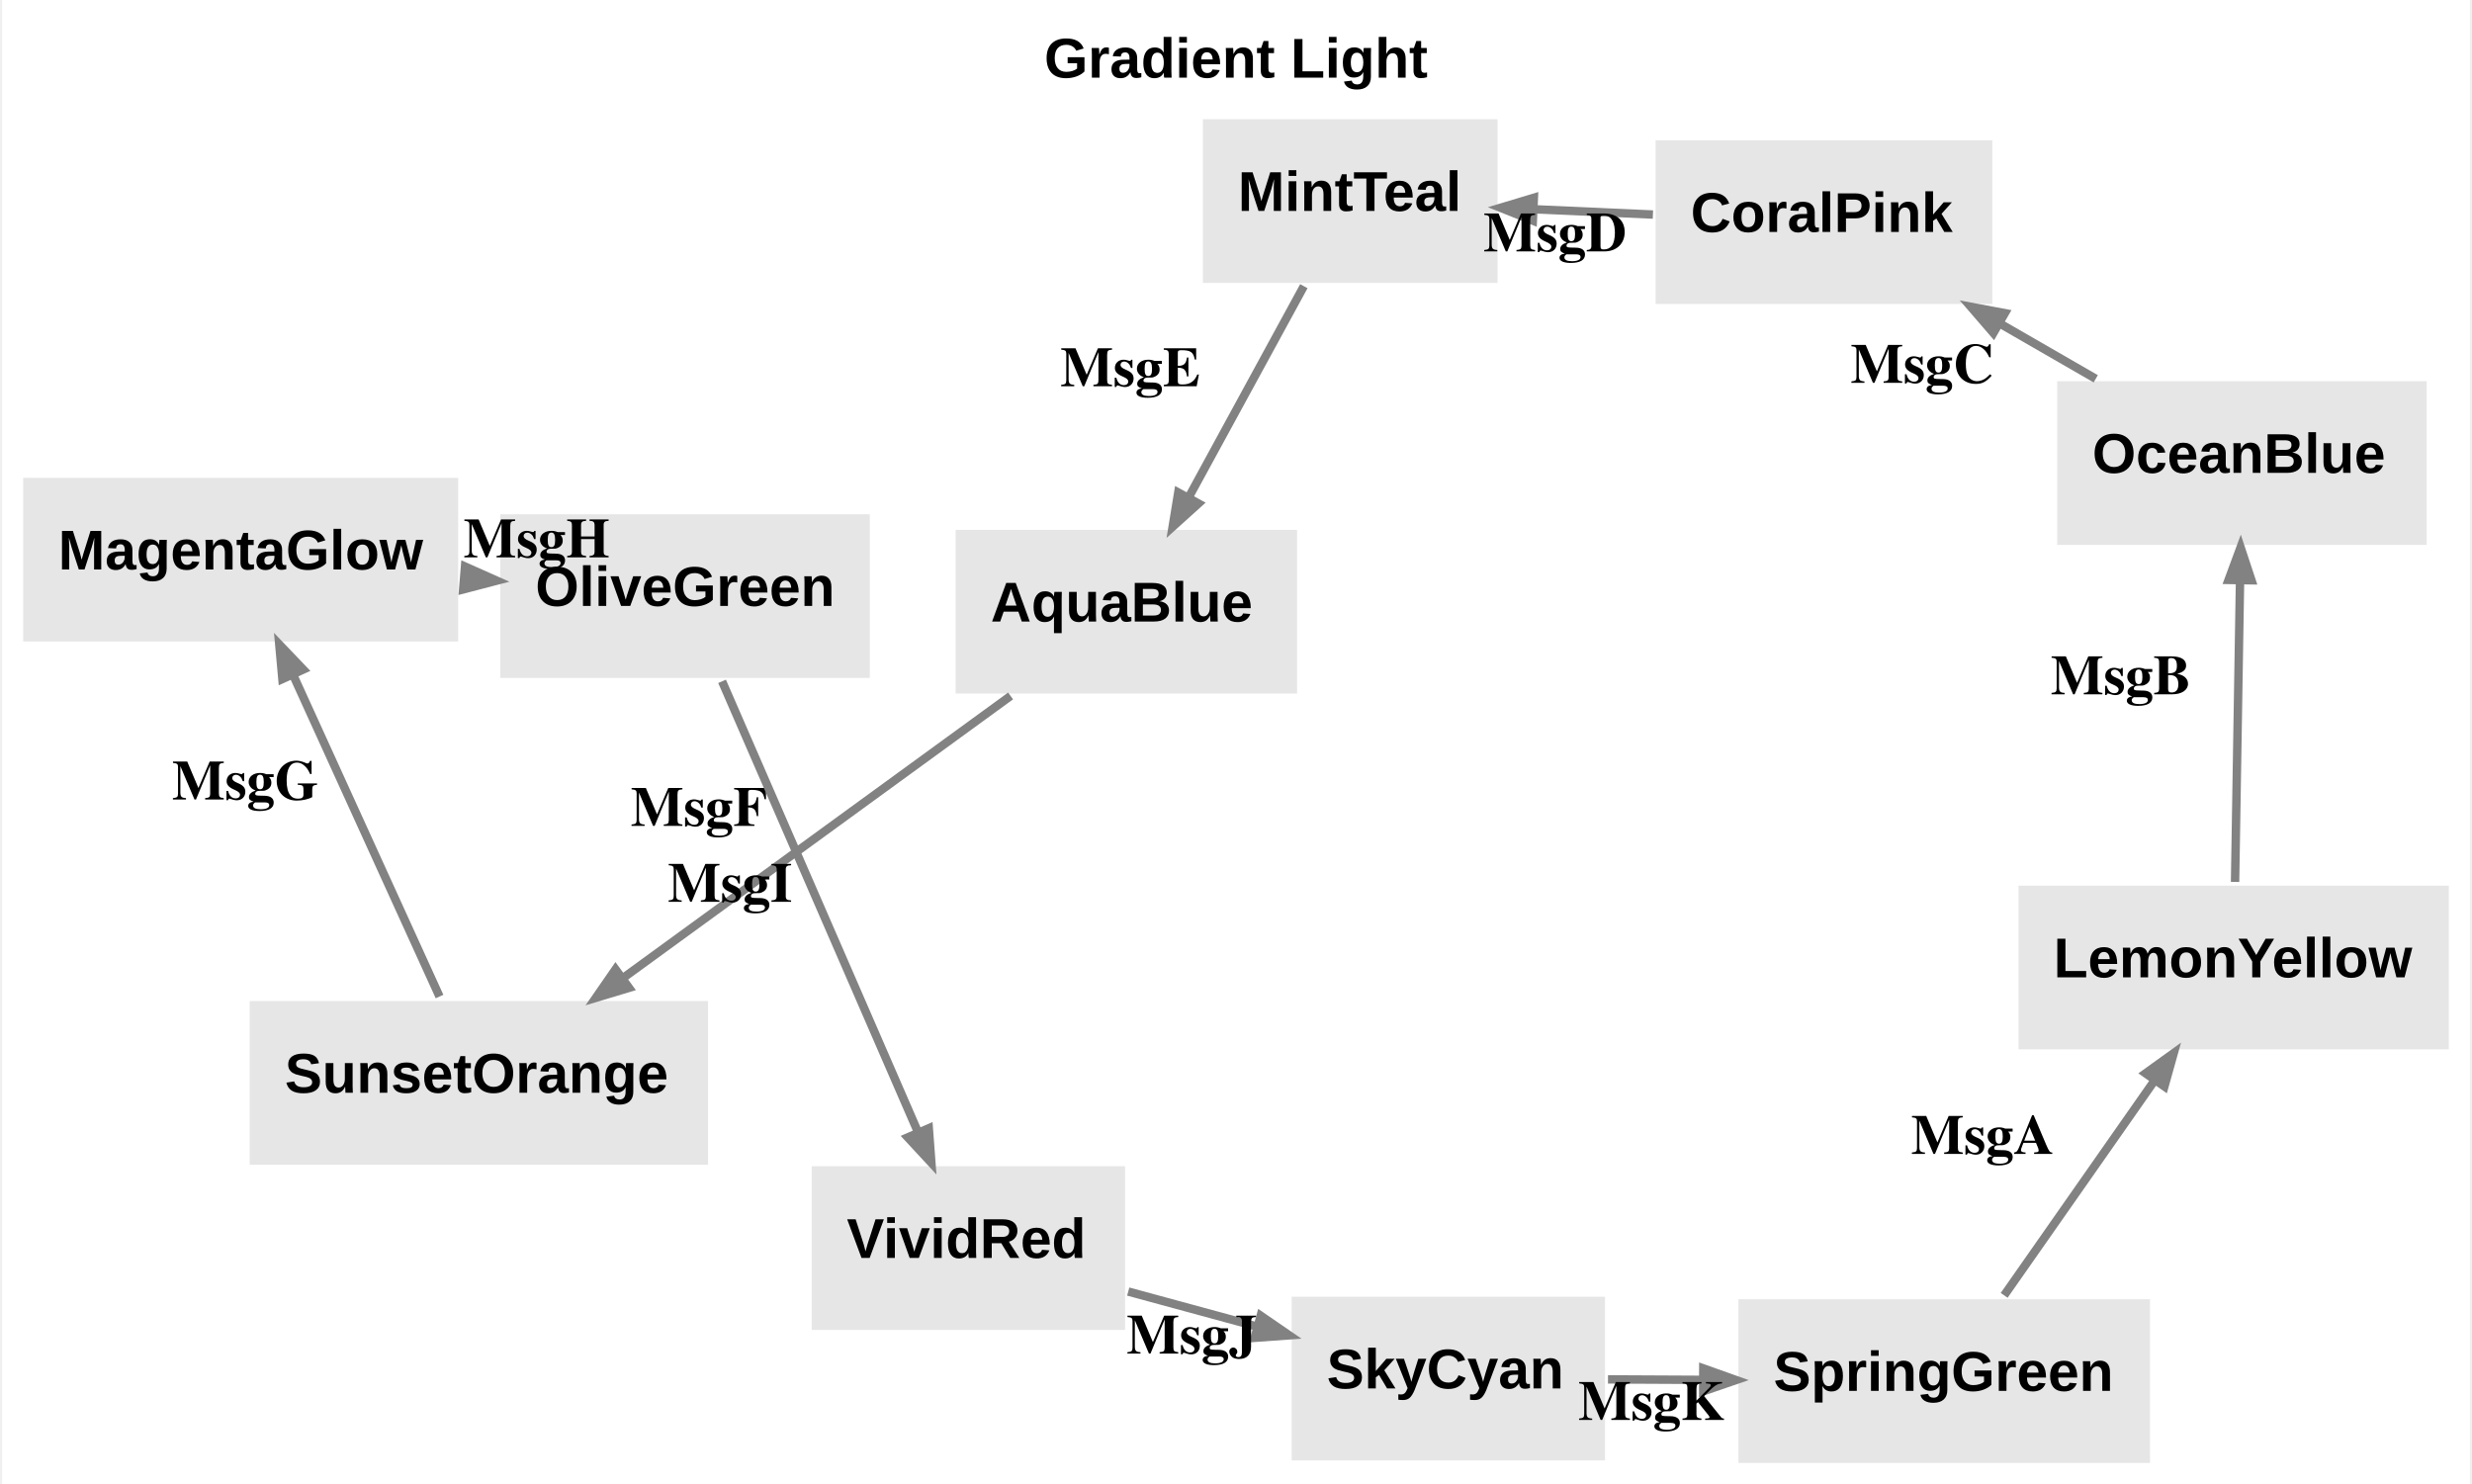
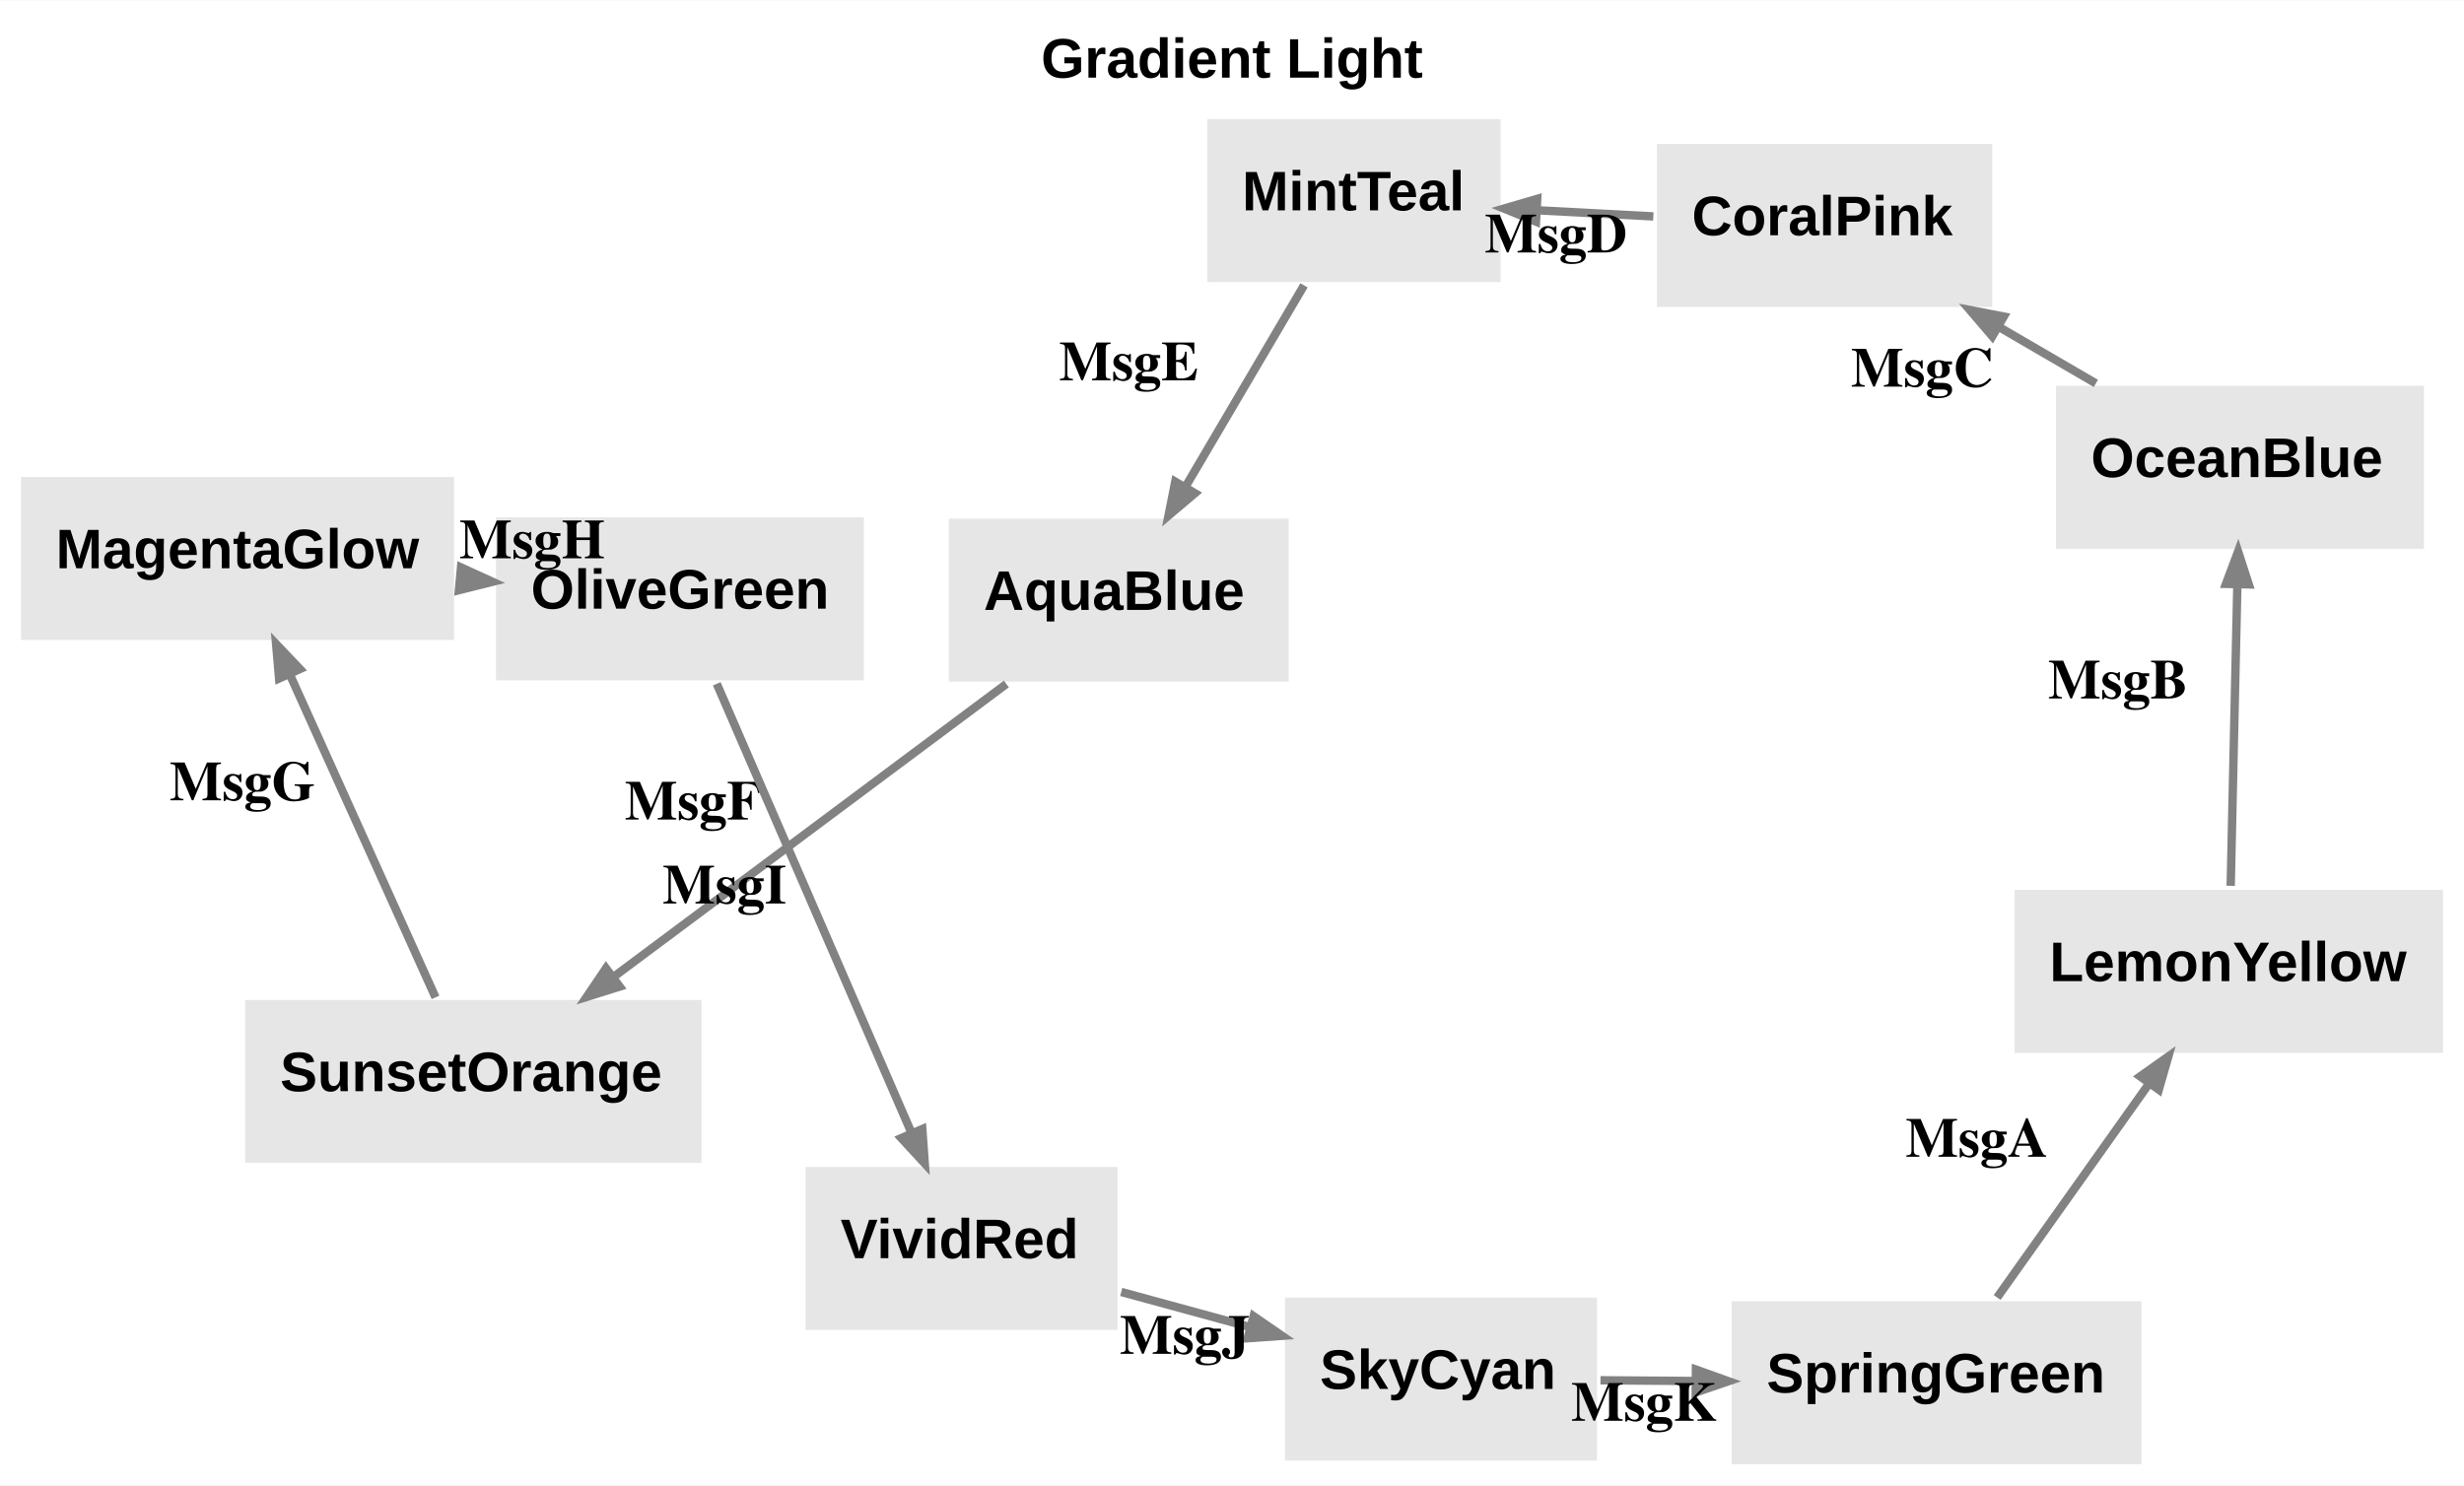
- <svg xmlns="http://www.w3.org/2000/svg" width="528pt" height="317pt" viewBox="0.00 0.00 527.63 317.33">
-   <g id="graph0" class="graph" transform="scale(1 1) rotate(0) translate(4 313.33)">
-     <polygon fill="#ffffff" stroke="transparent" points="-4,4 -4,-313.33 523.63,-313.33 523.63,4 -4,4" />
-     <text text-anchor="start" x="218.82" y="-296.73" font-family="Arial" font-weight="bold" font-size="12.00" fill="#000000">Gradient Light</text>
+ <svg xmlns="http://www.w3.org/2000/svg" width="529pt" height="319pt" viewBox="0.00 0.00 529.11 318.90">
+   <g id="graph0" class="graph" transform="scale(1 1) rotate(0) translate(4 314.9)">
+     <polygon fill="#ffffff" stroke="transparent" points="-4,4 -4,-314.9 525.11,-314.9 525.11,4 -4,4" />
+     <text text-anchor="start" x="219.55" y="-298.3" font-family="Arial" font-weight="bold" font-size="12.00" fill="#000000">Gradient Light</text>
    <g id="node1" class="node">
-       <polygon fill="#e6e6e6" stroke="#ffffff" points="455.74,-36 366.74,-36 366.74,0 455.74,0 455.74,-36" />
-       <text text-anchor="start" x="374.74" y="-15.9" font-family="Arial" font-weight="bold" font-size="12.00" fill="#000000">SpringGreen</text>
+       <polygon fill="#e6e6e6" stroke="#ffffff" points="456.35,-36 367.35,-36 367.35,0 456.35,0 456.35,-36" />
+       <text text-anchor="start" x="375.35" y="-15.9" font-family="Arial" font-weight="bold" font-size="12.00" fill="#000000">SpringGreen</text>
    </g>
    <g id="node2" class="node">
-       <polygon fill="#e6e6e6" stroke="#ffffff" points="519.63,-124.44 426.63,-124.44 426.63,-88.44 519.63,-88.44 519.63,-124.44" />
-       <text text-anchor="start" x="434.63" y="-104.34" font-family="Arial" font-weight="bold" font-size="12.00" fill="#000000">LemonYellow</text>
+       <polygon fill="#e6e6e6" stroke="#ffffff" points="521.11,-124.36 428.11,-124.36 428.11,-88.36 521.11,-88.36 521.11,-124.36" />
+       <text text-anchor="start" x="436.11" y="-104.26" font-family="Arial" font-weight="bold" font-size="12.00" fill="#000000">LemonYellow</text>
    </g>
    <g id="edge1" class="edge">
-       <path fill="none" stroke="#828282" stroke-width="1.8" d="M424.06,-36.33C433.36,-49.61 446.02,-67.7 456.15,-82.18" />
-       <polygon fill="#828282" stroke="#828282" stroke-width="1.8" points="454.3,-83.81 460.32,-88.14 458.32,-81 454.3,-83.81" />
-       <text text-anchor="start" x="404.16" y="-66.58" font-family="Times,serif" font-weight="bold" font-size="12.00" fill="#000000">MsgA</text>
+       <path fill="none" stroke="#828282" stroke-width="1.8" d="M424.86,-36.31C434.28,-49.58 447.12,-67.66 457.39,-82.12" />
+       <polygon fill="#828282" stroke="#828282" stroke-width="1.8" points="455.57,-83.79 461.62,-88.08 459.57,-80.95 455.57,-83.79" />
+       <text text-anchor="start" x="405.2" y="-66.54" font-family="Times,serif" font-weight="bold" font-size="12.00" fill="#000000">MsgA</text>
    </g>
    <g id="node3" class="node">
-       <polygon fill="#e6e6e6" stroke="#ffffff" points="514.9,-232.31 434.9,-232.31 434.9,-196.31 514.9,-196.31 514.9,-232.31" />
-       <text text-anchor="start" x="442.9" y="-212.21" font-family="Arial" font-weight="bold" font-size="12.00" fill="#000000">OceanBlue</text>
+       <polygon fill="#e6e6e6" stroke="#ffffff" points="517,-232.62 437,-232.62 437,-196.62 517,-196.62 517,-232.62" />
+       <text text-anchor="start" x="445" y="-212.52" font-family="Arial" font-weight="bold" font-size="12.00" fill="#000000">OceanBlue</text>
    </g>
    <g id="edge2" class="edge">
-       <path fill="none" stroke="#828282" stroke-width="1.8" d="M473.43,-124.74C473.72,-142.43 474.16,-169.39 474.49,-189.11" />
-       <polygon fill="#828282" stroke="#828282" stroke-width="1.8" points="472.04,-189.32 474.61,-196.28 476.94,-189.24 472.04,-189.32" />
-       <text text-anchor="start" x="434.02" y="-164.86" font-family="Times,serif" font-weight="bold" font-size="12.00" fill="#000000">MsgB</text>
+       <path fill="none" stroke="#828282" stroke-width="1.8" d="M475.01,-124.73C475.41,-142.49 476,-169.54 476.44,-189.33" />
+       <polygon fill="#828282" stroke="#828282" stroke-width="1.8" points="474,-189.58 476.6,-196.53 478.89,-189.47 474,-189.58" />
+       <text text-anchor="start" x="435.81" y="-164.97" font-family="Times,serif" font-weight="bold" font-size="12.00" fill="#000000">MsgB</text>
    </g>
    <g id="node4" class="node">
-       <polygon fill="#e6e6e6" stroke="#ffffff" points="422.03,-283.83 349.03,-283.83 349.03,-247.83 422.03,-247.83 422.03,-283.83" />
-       <text text-anchor="start" x="357.03" y="-263.73" font-family="Arial" font-weight="bold" font-size="12.00" fill="#000000">CoralPink</text>
+       <polygon fill="#e6e6e6" stroke="#ffffff" points="424.31,-284.56 351.31,-284.56 351.31,-248.56 424.31,-248.56 424.31,-284.56" />
+       <text text-anchor="start" x="359.31" y="-264.46" font-family="Arial" font-weight="bold" font-size="12.00" fill="#000000">CoralPink</text>
    </g>
    <g id="edge3" class="edge">
-       <path fill="none" stroke="#828282" stroke-width="1.8" d="M443.64,-232.33C437.02,-236.15 429.95,-240.22 423.12,-244.16" />
-       <polygon fill="#828282" stroke="#828282" stroke-width="1.8" points="421.76,-242.12 416.92,-247.73 424.21,-246.36 421.76,-242.12" />
-       <text text-anchor="start" x="391.22" y="-231.47" font-family="Times,serif" font-weight="bold" font-size="12.00" fill="#000000">MsgC</text>
+       <path fill="none" stroke="#828282" stroke-width="1.8" d="M446.06,-232.64C439.35,-236.54 432.2,-240.71 425.27,-244.74" />
+       <polygon fill="#828282" stroke="#828282" stroke-width="1.8" points="423.82,-242.76 419,-248.4 426.28,-246.99 423.82,-242.76" />
+       <text text-anchor="start" x="393.47" y="-231.95" font-family="Times,serif" font-weight="bold" font-size="12.00" fill="#000000">MsgC</text>
    </g>
    <g id="node5" class="node">
-       <polygon fill="#e6e6e6" stroke="#ffffff" points="316.24,-288.33 252.24,-288.33 252.24,-252.33 316.24,-252.33 316.24,-288.33" />
-       <text text-anchor="start" x="260.24" y="-268.23" font-family="Arial" font-weight="bold" font-size="12.00" fill="#000000">MintTeal</text>
+       <polygon fill="#e6e6e6" stroke="#ffffff" points="318.73,-289.9 254.73,-289.9 254.73,-253.9 318.73,-253.9 318.73,-289.9" />
+       <text text-anchor="start" x="262.73" y="-269.8" font-family="Arial" font-weight="bold" font-size="12.00" fill="#000000">MintTeal</text>
    </g>
    <g id="edge4" class="edge">
-       <path fill="none" stroke="#828282" stroke-width="1.8" d="M348.96,-267.45C340.72,-267.82 331.94,-268.21 323.6,-268.58" />
-       <polygon fill="#828282" stroke="#828282" stroke-width="1.8" points="323.28,-266.14 316.39,-268.9 323.5,-271.04 323.28,-266.14" />
-       <text text-anchor="start" x="312.72" y="-259.57" font-family="Times,serif" font-weight="bold" font-size="12.00" fill="#000000">MsgD</text>
+       <path fill="none" stroke="#828282" stroke-width="1.8" d="M351.03,-268.5C342.99,-268.93 334.45,-269.38 326.31,-269.81" />
+       <polygon fill="#828282" stroke="#828282" stroke-width="1.8" points="325.83,-267.38 318.97,-270.19 326.09,-272.27 325.83,-267.38" />
+       <text text-anchor="start" x="314.81" y="-260.76" font-family="Times,serif" font-weight="bold" font-size="12.00" fill="#000000">MsgD</text>
    </g>
    <g id="node6" class="node">
-       <polygon fill="#e6e6e6" stroke="#ffffff" points="273.37,-200.52 199.37,-200.52 199.37,-164.52 273.37,-164.52 273.37,-200.52" />
-       <text text-anchor="start" x="207.37" y="-180.42" font-family="Arial" font-weight="bold" font-size="12.00" fill="#000000">AquaBlue</text>
+       <polygon fill="#e6e6e6" stroke="#ffffff" points="273.24,-204.09 199.24,-204.09 199.24,-168.09 273.24,-168.09 273.24,-204.09" />
+       <text text-anchor="start" x="207.24" y="-183.99" font-family="Arial" font-weight="bold" font-size="12.00" fill="#000000">AquaBlue</text>
    </g>
    <g id="edge5" class="edge">
-       <path fill="none" stroke="#828282" stroke-width="1.8" d="M274.32,-252.13C267.2,-239.06 257.51,-221.3 249.71,-206.99" />
-       <polygon fill="#828282" stroke="#828282" stroke-width="1.8" points="251.78,-205.66 246.27,-200.69 247.47,-208.01 251.78,-205.66" />
-       <text text-anchor="start" x="222.26" y="-230.74" font-family="Times,serif" font-weight="bold" font-size="12.00" fill="#000000">MsgE</text>
+       <path fill="none" stroke="#828282" stroke-width="1.8" d="M276.02,-253.7C268.59,-241.07 258.61,-224.11 250.51,-210.34" />
+       <polygon fill="#828282" stroke="#828282" stroke-width="1.8" points="252.59,-209.05 246.93,-204.26 248.37,-211.53 252.59,-209.05" />
+       <text text-anchor="start" x="223.43" y="-233.31" font-family="Times,serif" font-weight="bold" font-size="12.00" fill="#000000">MsgE</text>
    </g>
    <g id="node7" class="node">
-       <polygon fill="#e6e6e6" stroke="#ffffff" points="147.43,-99.76 48.43,-99.76 48.43,-63.76 147.43,-63.76 147.43,-99.76" />
-       <text text-anchor="start" x="56.43" y="-79.66" font-family="Arial" font-weight="bold" font-size="12.00" fill="#000000">SunsetOrange</text>
+       <polygon fill="#e6e6e6" stroke="#ffffff" points="147.15,-100.72 48.15,-100.72 48.15,-64.72 147.15,-64.72 147.15,-100.72" />
+       <text text-anchor="start" x="56.15" y="-80.62" font-family="Arial" font-weight="bold" font-size="12.00" fill="#000000">SunsetOrange</text>
    </g>
    <g id="edge6" class="edge">
-       <path fill="none" stroke="#828282" stroke-width="1.8" d="M211.62,-164.51C188.43,-147.63 153.71,-122.35 128.74,-104.18" />
-       <polygon fill="#828282" stroke="#828282" stroke-width="1.8" points="130.03,-102.09 122.93,-99.95 127.15,-106.05 130.03,-102.09" />
-       <text text-anchor="start" x="130.4" y="-136.72" font-family="Times,serif" font-weight="bold" font-size="12.00" fill="#000000">MsgF</text>
+       <path fill="none" stroke="#828282" stroke-width="1.8" d="M212.1,-168.08C188.7,-150.63 153.12,-124.09 127.85,-105.24" />
+       <polygon fill="#828282" stroke="#828282" stroke-width="1.8" points="129.06,-103.09 121.98,-100.87 126.13,-107.02 129.06,-103.09" />
+       <text text-anchor="start" x="130.16" y="-138.96" font-family="Times,serif" font-weight="bold" font-size="12.00" fill="#000000">MsgF</text>
    </g>
    <g id="node8" class="node">
-       <polygon fill="#e6e6e6" stroke="#ffffff" points="94,-211.65 0,-211.65 0,-175.65 94,-175.65 94,-211.65" />
-       <text text-anchor="start" x="8" y="-191.55" font-family="Arial" font-weight="bold" font-size="12.00" fill="#000000">MagentaGlow</text>
+       <polygon fill="#e6e6e6" stroke="#ffffff" points="94,-213.03 0,-213.03 0,-177.03 94,-177.03 94,-213.03" />
+       <text text-anchor="start" x="8" y="-192.93" font-family="Arial" font-weight="bold" font-size="12.00" fill="#000000">MagentaGlow</text>
    </g>
    <g id="edge7" class="edge">
-       <path fill="none" stroke="#828282" stroke-width="1.8" d="M89.52,-100.23C80.95,-119.05 67.62,-148.34 58.17,-169.1" />
-       <polygon fill="#828282" stroke="#828282" stroke-width="1.8" points="55.92,-168.13 55.25,-175.52 60.38,-170.16 55.92,-168.13" />
-       <text text-anchor="start" x="32.34" y="-142.37" font-family="Times,serif" font-weight="bold" font-size="12.00" fill="#000000">MsgG</text>
+       <path fill="none" stroke="#828282" stroke-width="1.8" d="M89.52,-100.77C81.04,-119.57 67.69,-149.16 58.22,-170.16" />
+       <polygon fill="#828282" stroke="#828282" stroke-width="1.8" points="55.93,-169.27 55.29,-176.66 60.4,-171.29 55.93,-169.27" />
+       <text text-anchor="start" x="32.41" y="-143.1" font-family="Times,serif" font-weight="bold" font-size="12.00" fill="#000000">MsgG</text>
    </g>
    <g id="node9" class="node">
-       <polygon fill="#e6e6e6" stroke="#ffffff" points="182.01,-203.86 102.01,-203.86 102.01,-167.86 182.01,-167.86 182.01,-203.86" />
-       <text text-anchor="start" x="110.01" y="-183.76" font-family="Arial" font-weight="bold" font-size="12.00" fill="#000000">OliveGreen</text>
+       <polygon fill="#e6e6e6" stroke="#ffffff" points="182.01,-204.36 102.01,-204.36 102.01,-168.36 182.01,-168.36 182.01,-204.36" />
+       <text text-anchor="start" x="110.01" y="-184.26" font-family="Arial" font-weight="bold" font-size="12.00" fill="#000000">OliveGreen</text>
    </g>
    <g id="edge8" class="edge">
-       <path fill="none" stroke="#828282" stroke-width="1.8" d="M94.23,-189.78C94.38,-189.77 94.54,-189.75 94.7,-189.74" />
-       <polygon fill="#828282" stroke="#828282" stroke-width="1.8" points="94.97,-192.18 101.75,-189.16 94.57,-187.29 94.97,-192.18" />
-       <text text-anchor="start" x="94.64" y="-194.14" font-family="Times,serif" font-weight="bold" font-size="12.00" fill="#000000">MsgH</text>
+       <path fill="none" stroke="#828282" stroke-width="1.8" d="M94.23,-190.72C94.38,-190.71 94.54,-190.69 94.7,-190.68" />
+       <polygon fill="#828282" stroke="#828282" stroke-width="1.8" points="95,-193.11 101.75,-190.03 94.55,-188.23 95,-193.11" />
+       <text text-anchor="start" x="94.64" y="-195.08" font-family="Times,serif" font-weight="bold" font-size="12.00" fill="#000000">MsgH</text>
    </g>
    <g id="node10" class="node">
-       <polygon fill="#e6e6e6" stroke="#ffffff" points="236.6,-64.44 168.6,-64.44 168.6,-28.44 236.6,-28.44 236.6,-64.44" />
-       <text text-anchor="start" x="176.6" y="-44.34" font-family="Arial" font-weight="bold" font-size="12.00" fill="#000000">VividRed</text>
+       <polygon fill="#e6e6e6" stroke="#ffffff" points="236.49,-64.85 168.49,-64.85 168.49,-28.85 236.49,-28.85 236.49,-64.85" />
+       <text text-anchor="start" x="176.49" y="-44.75" font-family="Arial" font-weight="bold" font-size="12.00" fill="#000000">VividRed</text>
    </g>
    <g id="edge9" class="edge">
-       <path fill="none" stroke="#828282" stroke-width="1.8" d="M149.93,-167.63C160.64,-143 179.76,-98.99 191.78,-71.33" />
-       <polygon fill="#828282" stroke="#828282" stroke-width="1.8" points="194.13,-72.06 194.68,-64.67 189.64,-70.11 194.13,-72.06" />
-       <text text-anchor="start" x="138.33" y="-120.49" font-family="Times,serif" font-weight="bold" font-size="12.00" fill="#000000">MsgI</text>
+       <path fill="none" stroke="#828282" stroke-width="1.8" d="M149.92,-168.12C160.6,-143.47 179.69,-99.44 191.69,-71.76" />
+       <polygon fill="#828282" stroke="#828282" stroke-width="1.8" points="194.05,-72.49 194.58,-65.09 189.55,-70.54 194.05,-72.49" />
+       <text text-anchor="start" x="138.28" y="-120.94" font-family="Times,serif" font-weight="bold" font-size="12.00" fill="#000000">MsgI</text>
    </g>
    <g id="node11" class="node">
-       <polygon fill="#e6e6e6" stroke="#ffffff" points="339.22,-36.53 271.22,-36.53 271.22,-0.53 339.22,-0.53 339.22,-36.53" />
-       <text text-anchor="start" x="279.22" y="-16.43" font-family="Arial" font-weight="bold" font-size="12.00" fill="#000000">SkyCyan</text>
+       <polygon fill="#e6e6e6" stroke="#ffffff" points="339.42,-36.78 271.42,-36.78 271.42,-0.78 339.42,-0.78 339.42,-36.78" />
+       <text text-anchor="start" x="279.42" y="-16.68" font-family="Arial" font-weight="bold" font-size="12.00" fill="#000000">SkyCyan</text>
    </g>
    <g id="edge10" class="edge">
-       <path fill="none" stroke="#828282" stroke-width="1.8" d="M236.77,-37.14C245.6,-34.74 255.19,-32.13 264.32,-29.65" />
-       <polygon fill="#828282" stroke="#828282" stroke-width="1.8" points="265.09,-31.98 271.2,-27.78 263.8,-27.25 265.09,-31.98" />
-       <text text-anchor="start" x="236.42" y="-23.88" font-family="Times,serif" font-weight="bold" font-size="12.00" fill="#000000">MsgJ</text>
+       <path fill="none" stroke="#828282" stroke-width="1.8" d="M236.77,-37.5C245.62,-35.09 255.24,-32.46 264.4,-29.96" />
+       <polygon fill="#828282" stroke="#828282" stroke-width="1.8" points="265.19,-32.29 271.3,-28.08 263.9,-27.56 265.19,-32.29" />
+       <text text-anchor="start" x="236.47" y="-24.21" font-family="Times,serif" font-weight="bold" font-size="12.00" fill="#000000">MsgJ</text>
    </g>
    <g id="edge11" class="edge">
-       <path fill="none" stroke="#828282" stroke-width="1.8" d="M339.35,-18.36C345.75,-18.33 352.57,-18.29 359.37,-18.26" />
-       <polygon fill="#828282" stroke="#828282" stroke-width="1.8" points="359.73,-20.71 366.72,-18.22 359.71,-15.81 359.73,-20.71" />
-       <text text-anchor="start" x="333" y="-9.69" font-family="Times,serif" font-weight="bold" font-size="12.00" fill="#000000">MsgK</text>
+       <path fill="none" stroke="#828282" stroke-width="1.8" d="M339.68,-18.53C346.11,-18.48 352.96,-18.43 359.79,-18.38" />
+       <polygon fill="#828282" stroke="#828282" stroke-width="1.8" points="360.18,-20.83 367.16,-18.33 360.14,-15.93 360.18,-20.83" />
+       <text text-anchor="start" x="333.39" y="-9.83" font-family="Times,serif" font-weight="bold" font-size="12.00" fill="#000000">MsgK</text>
    </g>
  </g>
</svg>
